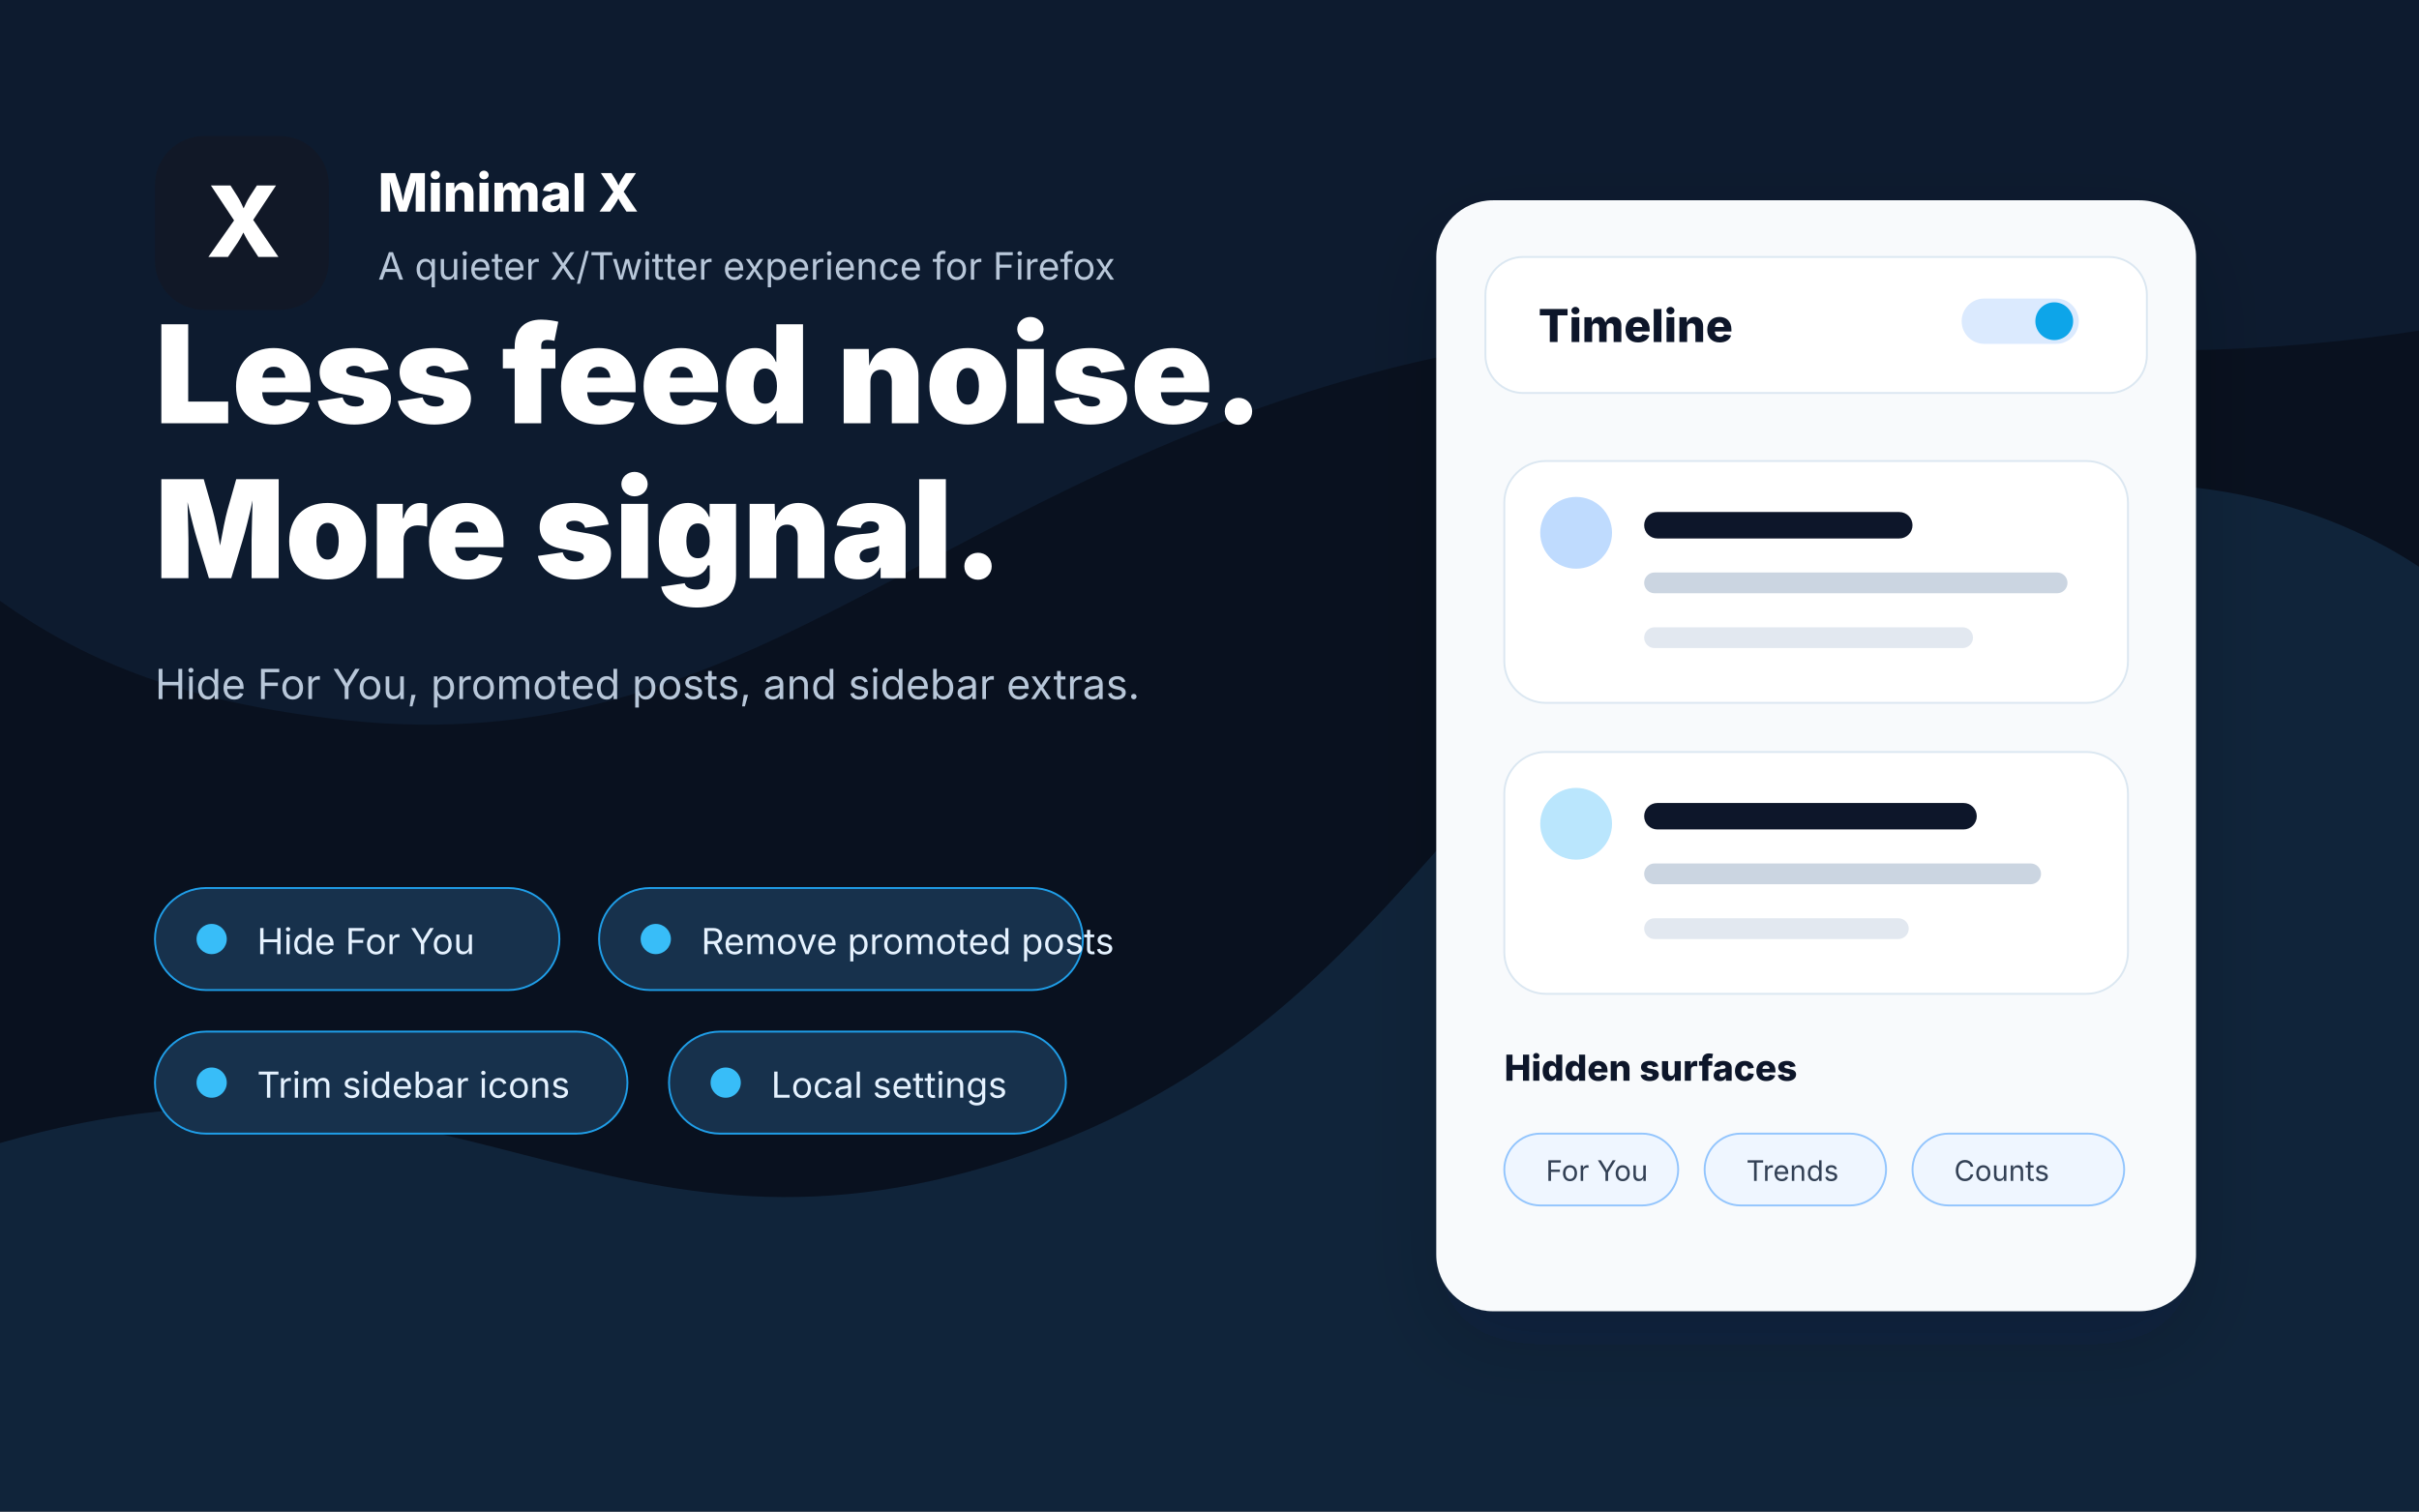
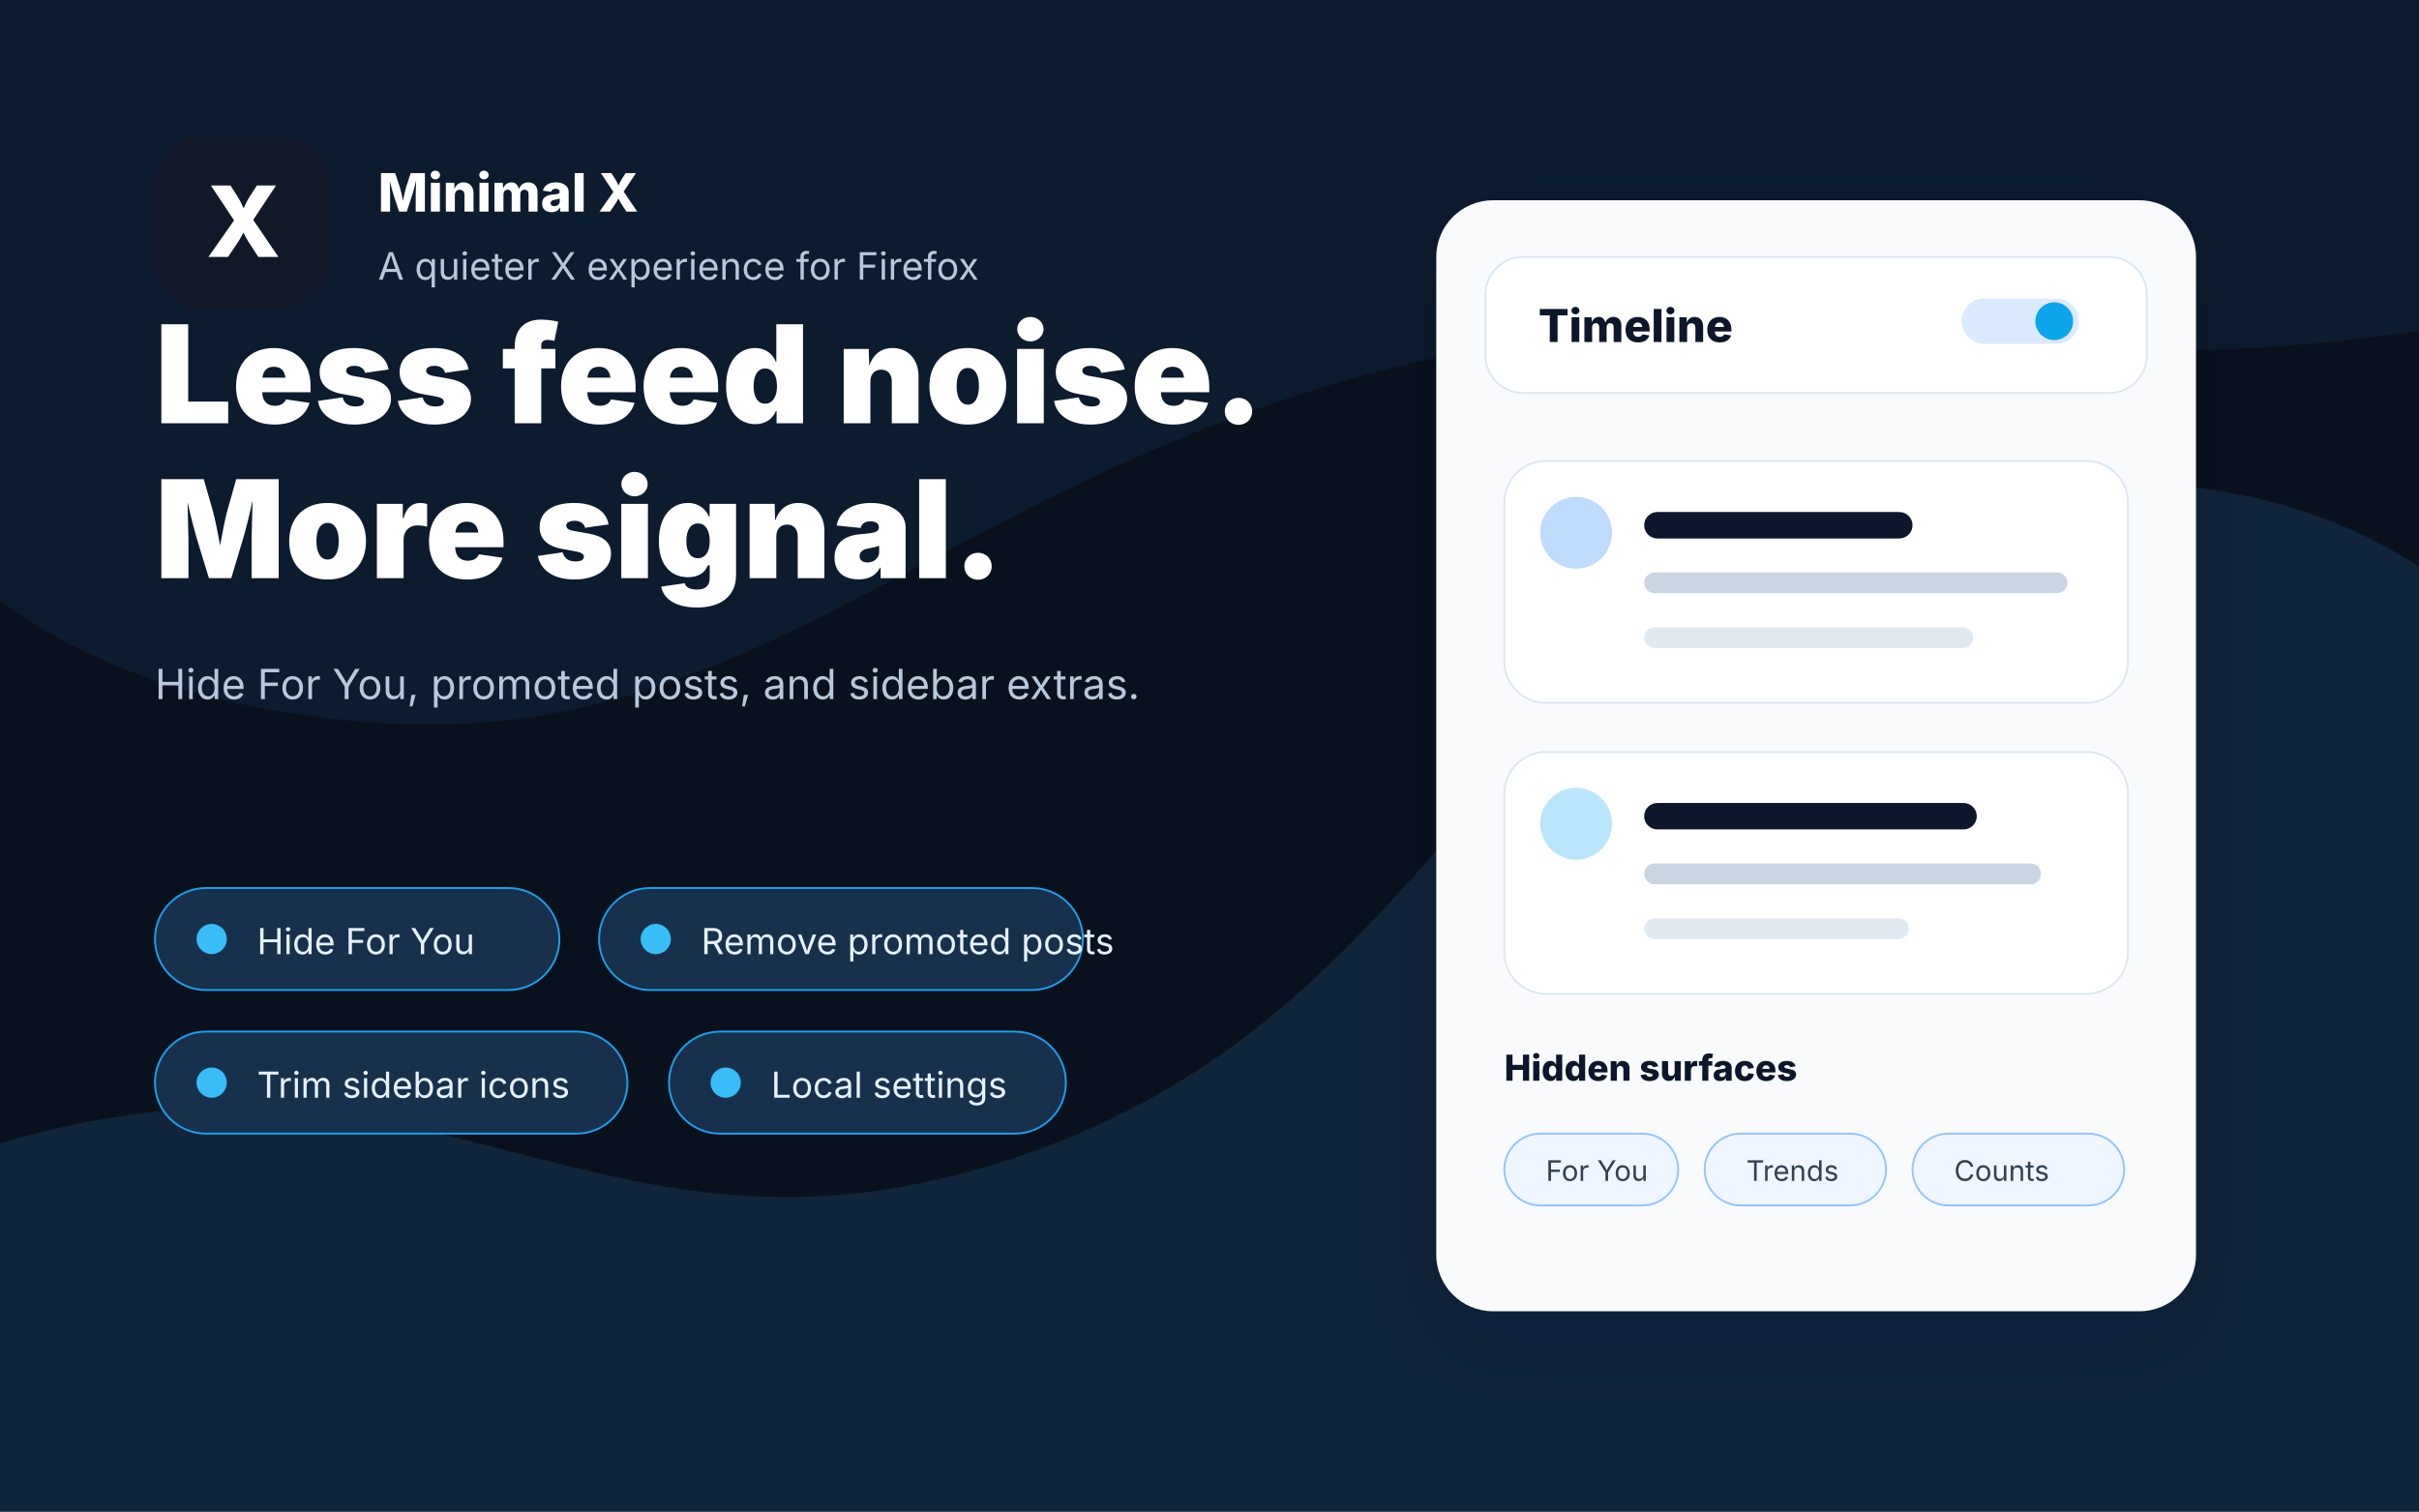
<svg xmlns="http://www.w3.org/2000/svg" width="1280" height="800" viewBox="0 0 1280 800">
  <defs>
    <filter id="shadow" x="-20%" y="-20%" width="140%" height="140%">
      <feDropShadow dx="0" dy="18" stdDeviation="22" flood-color="#0f172a" flood-opacity="0.16" />
    </filter>
  </defs>
  <rect width="1280" height="800" fill="#09111f" />
  <path d="M0 605 C240 535 318 690 545 610 C776 528 780 318 1035 265 C1155 240 1235 270 1280 300 L1280 800 L0 800 Z" fill="#10243a" />
  <path d="M0 0 L1280 0 L1280 175 C1050 210 930 142 724 198 C485 263 388 408 173 380 C92 370 42 348 0 318 Z" fill="#0d1b2f" />
  <g transform="translate(82 72)">
    <rect width="92" height="92" rx="26" fill="#111827" />
    <text x="27" y="64" font-family="Inter, Arial, sans-serif" font-size="52" font-weight="800" fill="#ffffff">X</text>
    <text x="118" y="40" font-family="Inter, Arial, sans-serif" font-size="28" font-weight="800" fill="#ffffff">Minimal X</text>
-     <text x="118" y="76" font-family="Inter, Arial, sans-serif" font-size="20" fill="#b8c7d9">A quieter X/Twitter experience for Firefox</text>
+     <text x="118" y="76" font-family="Inter, Arial, sans-serif" font-size="20" fill="#b8c7d9">A quieter X experience for Firefox</text>
  </g>
  <g transform="translate(82 224)">
    <text x="0" y="0" font-family="Inter, Arial, sans-serif" font-size="72" font-weight="850" fill="#ffffff">Less feed noise.</text>
    <text x="0" y="82" font-family="Inter, Arial, sans-serif" font-size="72" font-weight="850" fill="#ffffff">More signal.</text>
    <text x="0" y="146" font-family="Inter, Arial, sans-serif" font-size="22" fill="#b8c7d9">Hide For You, promoted posts, and sidebar extras.</text>
  </g>
  <g transform="translate(82 470)" font-family="Inter, Arial, sans-serif">
    <g>
      <rect x="0" y="0" width="214" height="54" rx="27" fill="#17314c" stroke="#1f9ee8" />
      <circle cx="30" cy="27" r="8" fill="#38bdf8" />
      <text x="54" y="35" font-size="19" fill="#e5f2ff">Hide For You</text>
    </g>
    <g transform="translate(235 0)">
      <rect x="0" y="0" width="256" height="54" rx="27" fill="#17314c" stroke="#1f9ee8" />
      <circle cx="30" cy="27" r="8" fill="#38bdf8" />
      <text x="54" y="35" font-size="19" fill="#e5f2ff">Remove promoted posts</text>
    </g>
    <g transform="translate(0 76)">
      <rect x="0" y="0" width="250" height="54" rx="27" fill="#17314c" stroke="#1f9ee8" />
      <circle cx="30" cy="27" r="8" fill="#38bdf8" />
      <text x="54" y="35" font-size="19" fill="#e5f2ff">Trim sidebar icons</text>
    </g>
    <g transform="translate(272 76)">
      <rect x="0" y="0" width="210" height="54" rx="27" fill="#17314c" stroke="#1f9ee8" />
      <circle cx="30" cy="27" r="8" fill="#38bdf8" />
      <text x="54" y="35" font-size="19" fill="#e5f2ff">Local settings</text>
    </g>
  </g>
  <g transform="translate(760 106)" filter="url(#shadow)">
    <rect width="402" height="588" rx="30" fill="#f8fafc" />
    <rect x="26" y="30" width="350" height="72" rx="20" fill="#ffffff" stroke="#dbe7f1" />
    <text x="54" y="75" font-family="Inter, Arial, sans-serif" font-size="24" font-weight="800" fill="#0f172a">Timeline</text>
    <rect x="278" y="52" width="62" height="24" rx="12" fill="#dbeafe" />
    <circle cx="327" cy="64" r="10" fill="#0ea5e9" />
    <g transform="translate(36 138)">
      <rect width="330" height="128" rx="22" fill="#ffffff" stroke="#dbe7f1" />
      <circle cx="38" cy="38" r="19" fill="#bfdbfe" />
      <rect x="74" y="27" width="142" height="14" rx="7" fill="#0f172a" />
      <rect x="74" y="59" width="224" height="11" rx="5.5" fill="#cbd5e1" />
      <rect x="74" y="88" width="174" height="11" rx="5.5" fill="#e2e8f0" />
    </g>
    <g transform="translate(36 292)">
      <rect width="330" height="128" rx="22" fill="#ffffff" stroke="#dbe7f1" />
      <circle cx="38" cy="38" r="19" fill="#bae6fd" />
      <rect x="74" y="27" width="176" height="14" rx="7" fill="#0f172a" />
      <rect x="74" y="59" width="210" height="11" rx="5.5" fill="#cbd5e1" />
      <rect x="74" y="88" width="140" height="11" rx="5.5" fill="#e2e8f0" />
    </g>
    <g transform="translate(36 466)">
      <text x="0" y="0" font-family="Inter, Arial, sans-serif" font-size="19" font-weight="800" fill="#0f172a">Hidden surfaces</text>
      <rect x="0" y="28" width="92" height="38" rx="19" fill="#eff6ff" stroke="#93c5fd" />
      <text x="22" y="53" font-family="Inter, Arial, sans-serif" font-size="15" fill="#334155">For You</text>
      <rect x="106" y="28" width="96" height="38" rx="19" fill="#eff6ff" stroke="#93c5fd" />
      <text x="128" y="53" font-family="Inter, Arial, sans-serif" font-size="15" fill="#334155">Trends</text>
      <rect x="216" y="28" width="112" height="38" rx="19" fill="#eff6ff" stroke="#93c5fd" />
      <text x="238" y="53" font-family="Inter, Arial, sans-serif" font-size="15" fill="#334155">Counts</text>
    </g>
  </g>
</svg>
